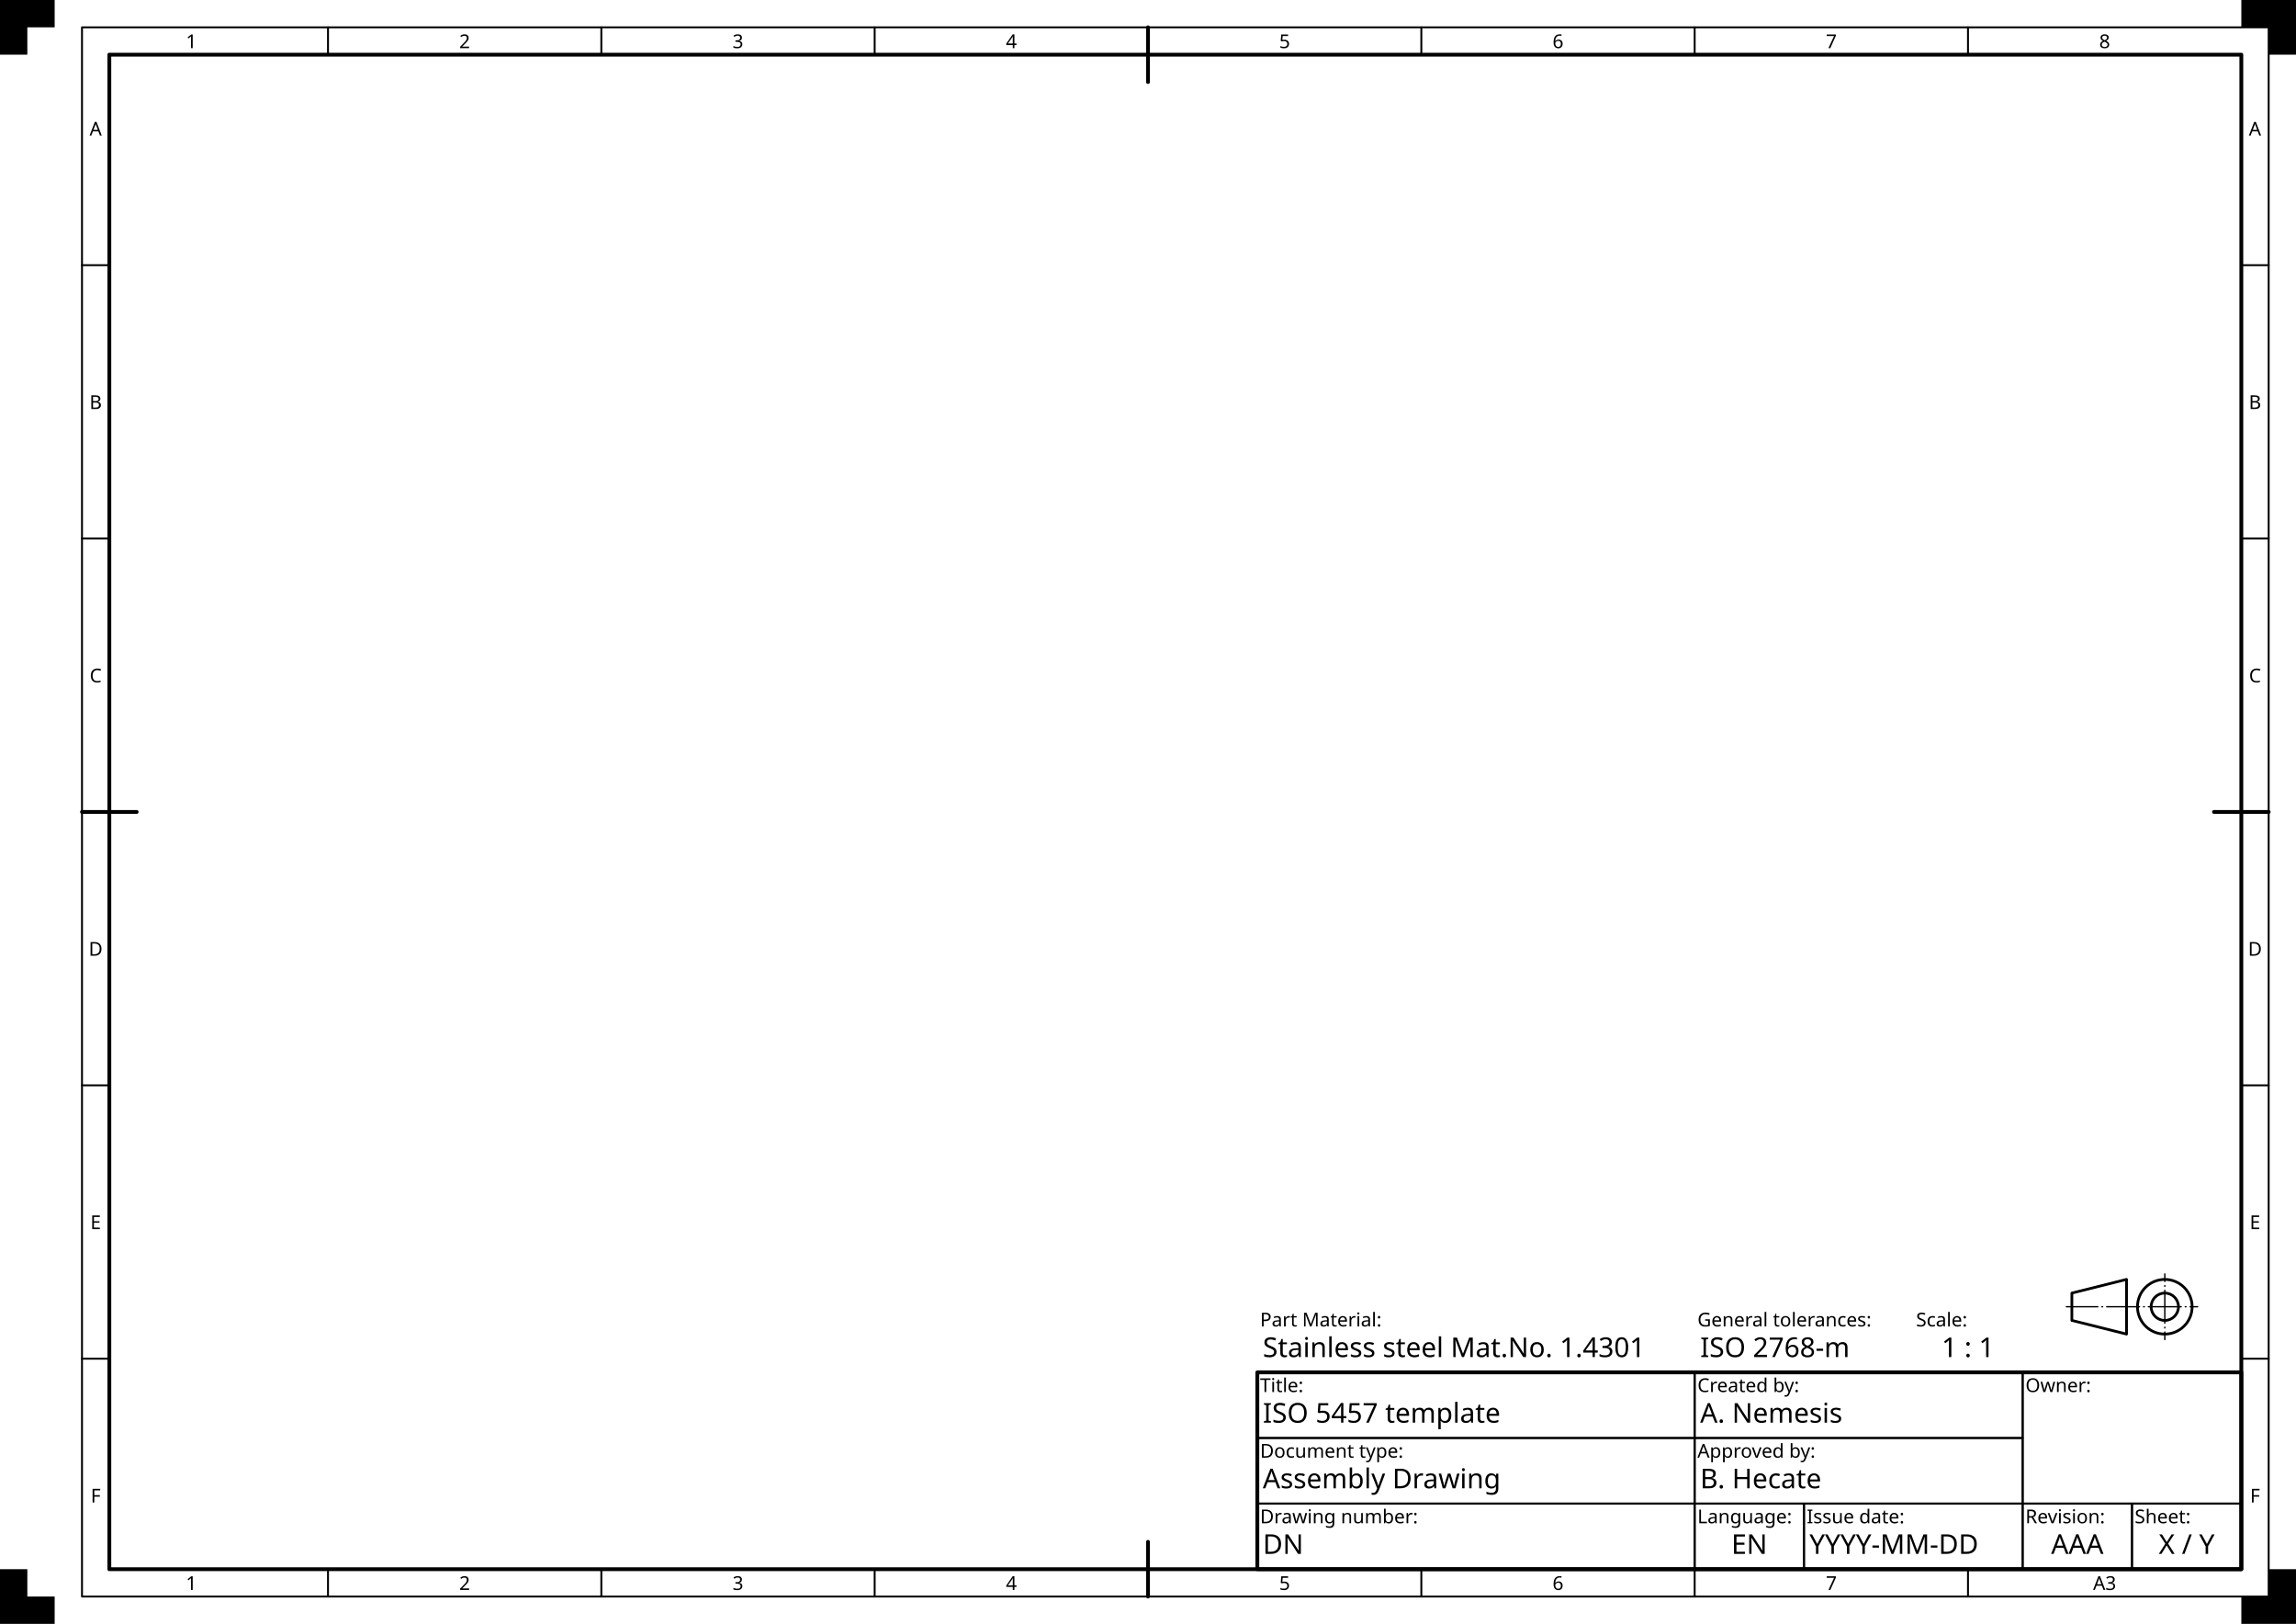
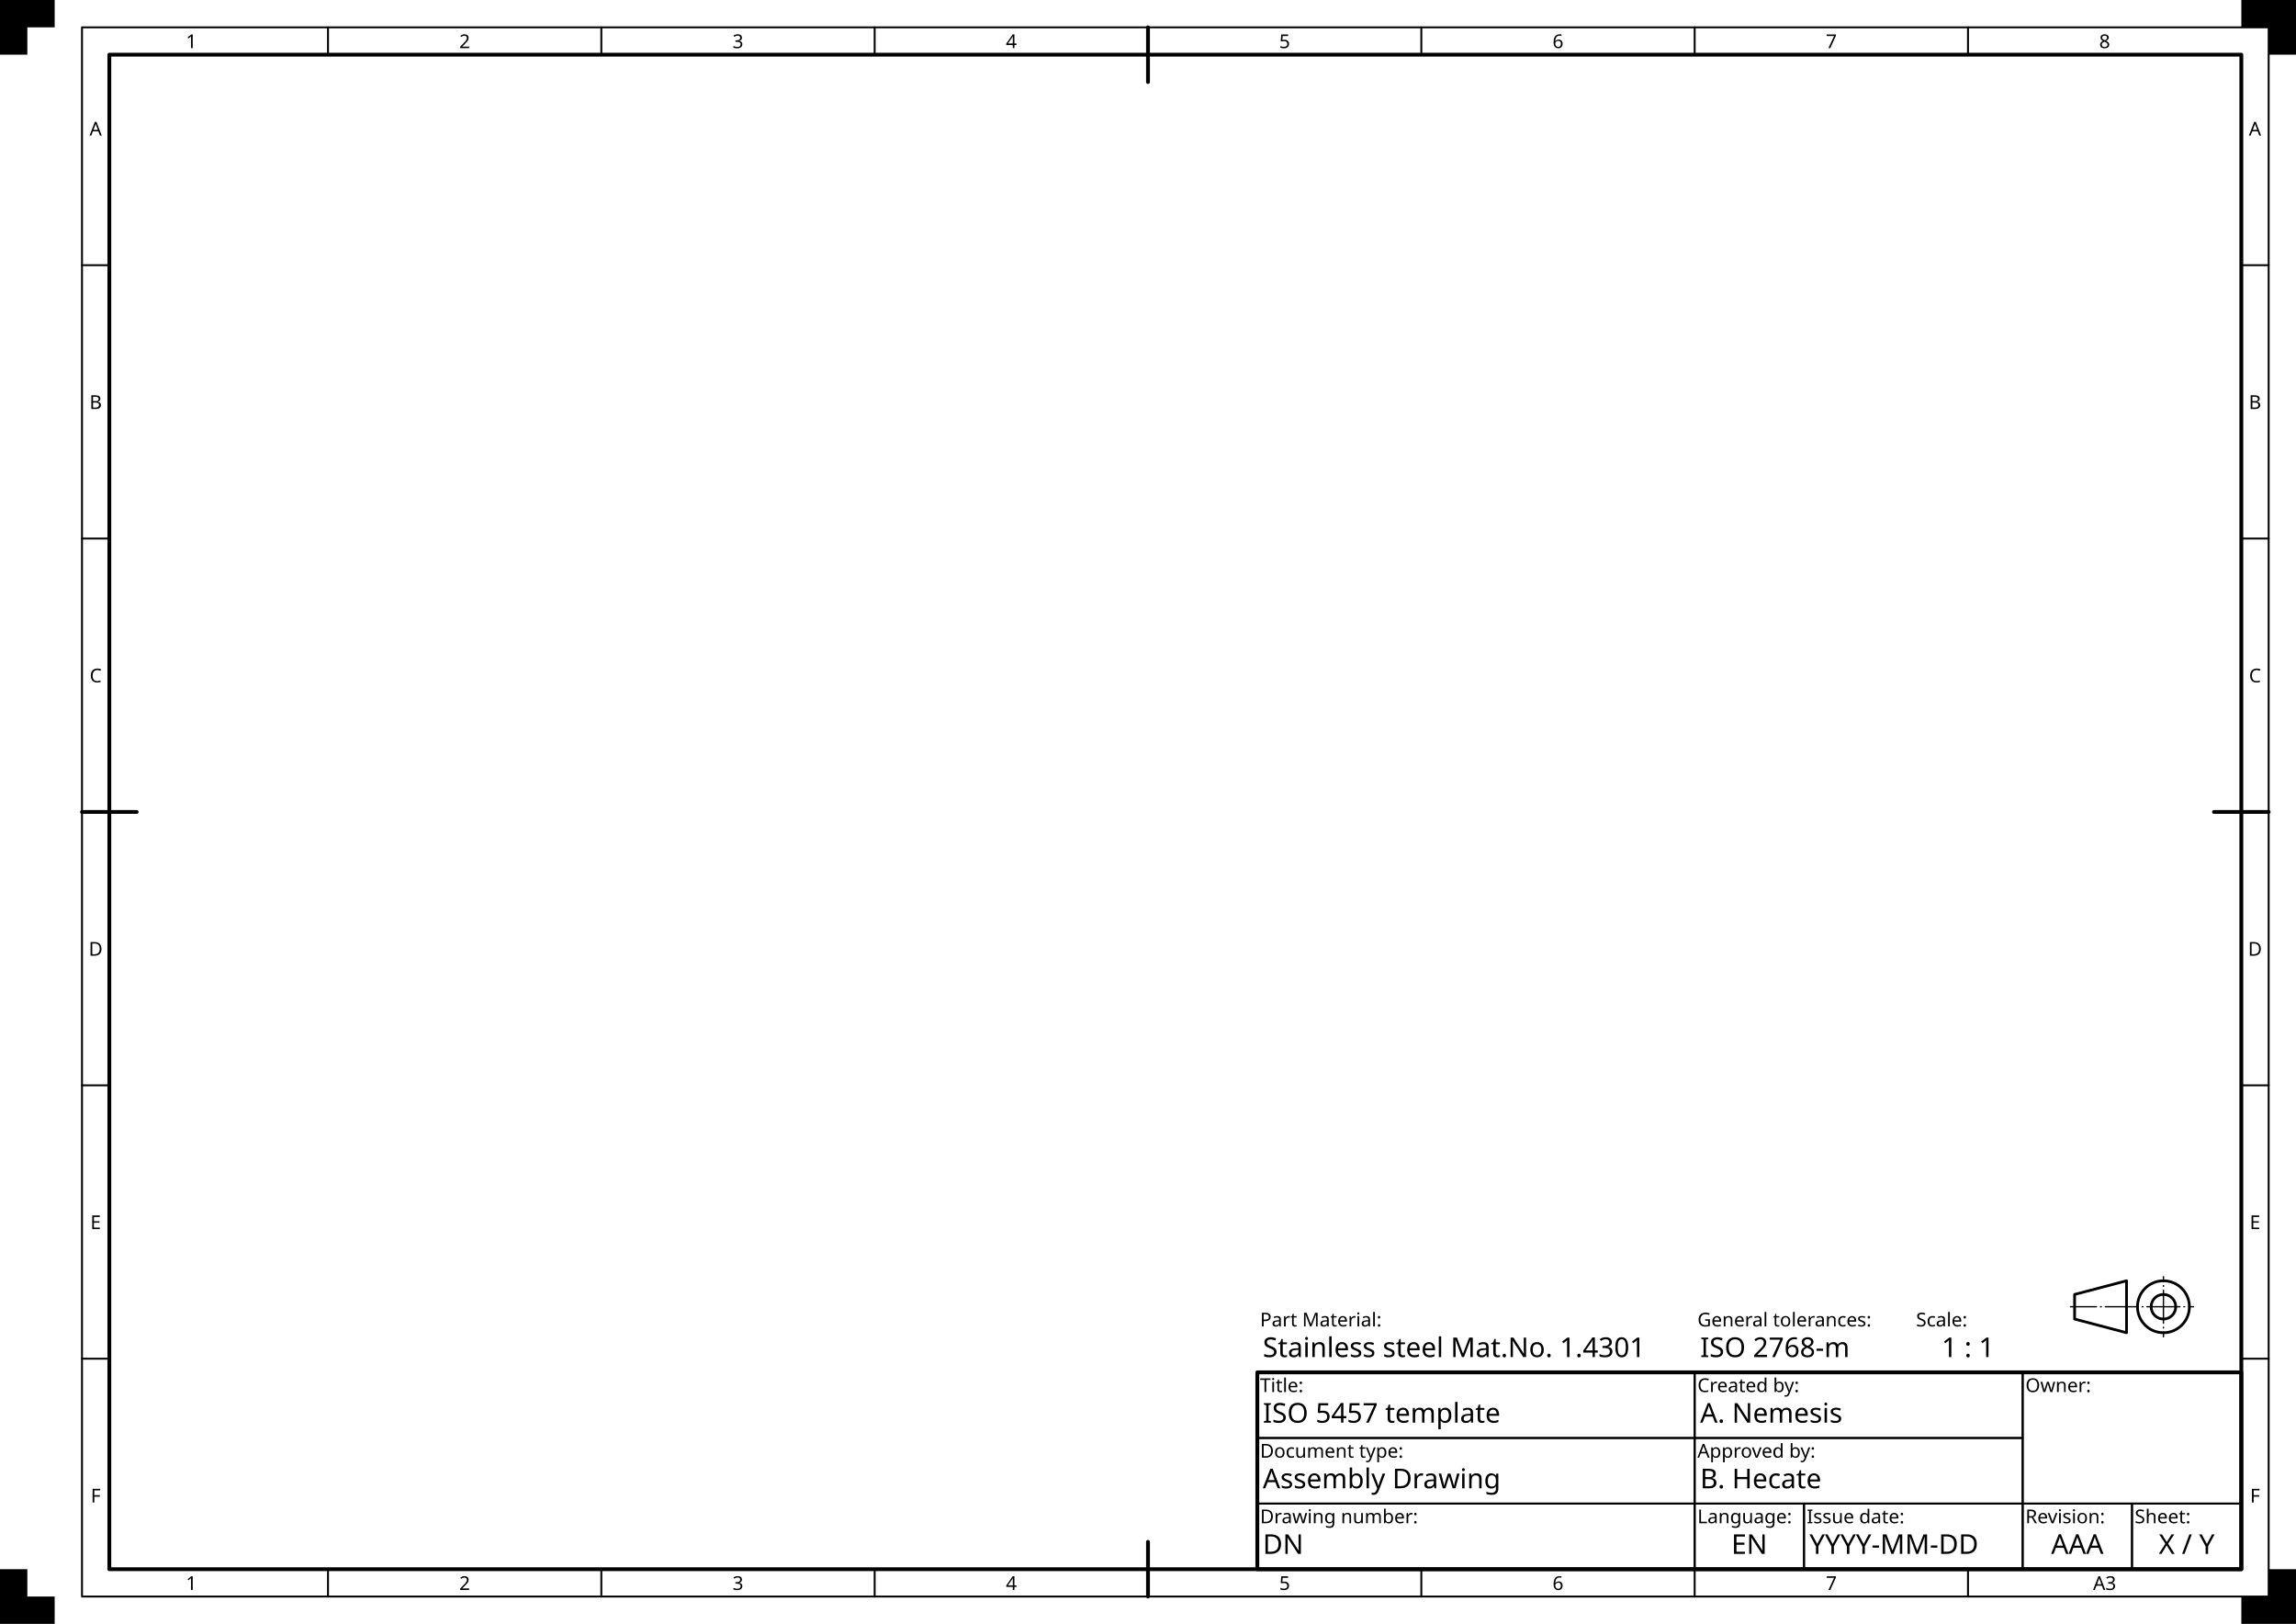
<svg xmlns="http://www.w3.org/2000/svg" xmlns:ns1="https://www.freecadweb.org/wiki/index.php?title=Svg_Namespace" width="420mm" height="297mm" viewBox="0 0 420 297" version="1.1">
  <rect id="drawing_space_frame" x="20" y="10" width="390" height="277" style="fill:none;stroke:#000000;stroke-width:0.7;stroke-linecap:round;stroke-linejoin:round" />
  <g id="centring_marks" style="fill:none;stroke:#000000;stroke-width:0.7;stroke-linecap:round">
    <path id="top_centring" d="m 210,5 v 10" />
    <path id="right_centring" d="m 415,148.5 h -10" />
    <path id="bottom_centring" d="m 210,292 v -10" />
    <path id="left_centring" d="m 15,148.5 h 10" />
  </g>
  <g id="grid_reference_system">
    <g id="grid_reference_borders" style="fill:none;stroke:#000000;stroke-width:0.35;stroke-linecap:round;stroke-linejoin:round">
      <rect id="grid_reference_border" x="15" y="5" width="400" height="287" />
      <path id="upper_border_1" d="m 60,5 v 5" />
      <path id="upper_border_2" d="m 110,5 v 5" />
      <path id="upper_border_3" d="m 160,5 v 5" />
      <path id="upper_border_5" d="m 260,5 v 5" />
      <path id="upper_border_6" d="m 310,5 v 5" />
      <path id="upper_border_7" d="m 360,5 v 5" />
      <path id="right_border_1" d="m 415,48.5 h -5" />
      <path id="right_border_2" d="m 415,98.5 h -5" />
      <path id="right_border_4" d="m 415,198.5 h -5" />
      <path id="right_border_5" d="m 415,248.5 h -5" />
      <path id="lower_border_1" d="m 60,292 v -5" />
      <path id="lower_border_2" d="m 110,292 v -5" />
      <path id="lower_border_3" d="m 160,292 v -5" />
      <path id="lower_border_5" d="m 260,292 v -5" />
      <path id="lower_border_6" d="m 310,292 v -5" />
      <path id="lower_border_7" d="m 360,292 v -5" />
      <path id="left_border_1" d="m 15,48.5 h 5" />
      <path id="left_border_2" d="m 15,98.5 h 5" />
      <path id="left_border_4" d="m 15,198.5 h 5" />
      <path id="left_border_5" d="m 15,248.5 h 5" />
    </g>
    <g id="grid_reference_markers" style="font-size:3.5px;font-family:osifont;text-align:center;text-anchor:middle;fill:#000000;stroke:none">
      <text id="upper_marker_1" x="35" y="8.8">1</text>
      <text id="upper_marker_2" x="85" y="8.8">2</text>
      <text id="upper_marker_3" x="135" y="8.8">3</text>
      <text id="upper_marker_4" x="185" y="8.8">4</text>
      <text id="upper_marker_5" x="235" y="8.8">5</text>
      <text id="upper_marker_6" x="285" y="8.8">6</text>
      <text id="upper_marker_7" x="335" y="8.8">7</text>
      <text id="upper_marker_8" x="385" y="8.8">8</text>
      <text id="right_marker_1" x="412.5" y="24.8">A</text>
      <text id="right_marker_2" x="412.5" y="74.8">B</text>
      <text id="right_marker_3" x="412.5" y="124.8">C</text>
      <text id="right_marker_4" x="412.5" y="174.8">D</text>
      <text id="right_marker_5" x="412.5" y="224.8">E</text>
      <text id="right_marker_6" x="412.5" y="274.8">F</text>
      <text id="lower_marker_1" x="35" y="290.8">1</text>
      <text id="lower_marker_2" x="85" y="290.8">2</text>
      <text id="lower_marker_3" x="135" y="290.8">3</text>
      <text id="lower_marker_4" x="185" y="290.8">4</text>
      <text id="lower_marker_5" x="235" y="290.8">5</text>
      <text id="lower_marker_6" x="285" y="290.8">6</text>
      <text id="lower_marker_7" x="335" y="290.8">7</text>
      <text id="lower_marker_8" x="385" y="290.8">A3</text>
      <text id="left_marker_1" x="17.5" y="24.8">A</text>
      <text id="left_marker_2" x="17.5" y="74.8">B</text>
      <text id="left_marker_3" x="17.5" y="124.8">C</text>
      <text id="left_marker_4" x="17.5" y="174.8">D</text>
      <text id="left_marker_5" x="17.5" y="224.8">E</text>
      <text id="left_marker_6" x="17.5" y="274.8">F</text>
    </g>
  </g>
  <g id="trimming_marks" style="fill:#000000;stroke:none">&gt;
    <path id="top_left_trimming" d="m 0,0 h 10 v 5 h -5 v 5 h -5 z" />
    <path id="top_right_trimming" d="m 420,0 h -10 v 5 h 5 v 5 h 5 z" />
    <path id="bottom_right_trimming" d="m 420,297 h -10 v -5 h 5 v -5 h 5 z" />
    <path id="bottom_left_trimming" d="m 0,297 h 10 v -5 h -5 v -5 h -5 z" />
  </g>
  <g id="title_block_borders" style="fill:none;stroke:#000000;stroke-width:0.35;stroke-linecap:round;stroke-linejoin:round">
    <rect id="title_block_frame" x="230" y="251" width="180" height="36" style="stroke-width:0.7" />
    <rect id="legal_owner_border" x="370" y="251" width="40" height="24" />
    <rect id="identification_number_border" x="230" y="275" width="80" height="12" />
    <rect id="revision_index_border" x="370" y="275" width="20" height="12" />
    <rect id="date_of_issue_border" x="330" y="275" width="40" height="12" />
    <rect id="sheet_number_border" x="390" y="275" width="20" height="12" />
    <rect id="language_code_border" x="310" y="275" width="20" height="12" />
    <rect id="title_border" x="230" y="251" width="80" height="12" />
    <rect id="approval_person_border" x="310" y="263" width="60" height="12" />
    <rect id="creator_border" x="310" y="251" width="60" height="12" />
    <rect id="document_type_border" x="230" y="263" width="80" height="12" />
  </g>
  <g id="title_block_labels" style="font-size:3.5px;font-family:osifont;text-anchor:start;fill:#000000;stroke:none">
    <text id="legal_owner label" x="370.5" y="254.6">Owner:</text>
    <text id="identification_number_label" x="230.5" y="278.6">Drawing number:</text>
    <text id="revision_index_label" x="370.5" y="278.6">Revision:</text>
    <text id="date_of_issue_label" x="330.5" y="278.6">Issue date:</text>
    <text id="sheet_number_label" x="390.5" y="278.6">Sheet:</text>
    <text id="language_code_label" x="310.5" y="278.6">Language:</text>
    <text id="title_label" x="230.5" y="254.6">Title:</text>
    <text id="approval_person_label" x="310.5" y="266.6">Approved by:</text>
    <text id="creator_label" x="310.5" y="254.6">Created by:</text>
    <text id="document_type_label" x="230.5" y="266.6">Document type:</text>
    <text id="sheet_scale_label" x="350.5" y="242.6">Scale:</text>
    <text id="general_tolerances_label" x="310.5" y="242.6">General tolerances:</text>
    <text id="part_material_label" x="230.5" y="242.6">Part Material:</text>
  </g>
  <g id="title_block_data_fields" style="font-size:5px;font-family:osifont;text-anchor:start;fill:#000000;stroke:none">
    <text id="legal_owner_1_data_field" x="390" y="260.1" ns1:editable="legal_owner_1" ns1:autofill="organization" style="font-size:3.5px;text-align:center;text-anchor:middle">
      <tspan />
    </text>
    <text id="legal_owner_2_data_field" x="390" y="264.1" ns1:editable="legal_owner_2" style="font-size:3.5px;text-align:center;text-anchor:middle">
      <tspan />
    </text>
    <text id="legal_owner_3_data_field" x="390" y="268.1" ns1:editable="legal_owner_3" style="font-size:3.5px;text-align:center;text-anchor:middle">
      <tspan />
    </text>
    <text id="legal_owner_4_data_field" x="390" y="272.1" ns1:editable="legal_owner_4" style="font-size:3.5px;text-align:center;text-anchor:middle">
      <tspan />
    </text>
    <text id="identification_number_data_field" x="231" y="284.2" ns1:editable="identification_number">
      <tspan>DN</tspan>
    </text>
    <text id="revision_index_data_field" x="380" y="284.2" ns1:editable="revision_index" style="text-align:center;text-anchor:middle">
      <tspan>AAA</tspan>
    </text>
    <text id="date_of_issue_data_field" x="331" y="284.2" ns1:editable="date_of_issue" ns1:autofill="date">
      <tspan>YYYY-MM-DD</tspan>
    </text>
    <text id="sheet_number_data_field" x="400" y="284.2" ns1:editable="sheet_number" ns1:autofill="sheet" style="text-align:center;text-anchor:middle">
      <tspan>X / Y</tspan>
    </text>
    <text id="language_code_data_field" x="320" y="284.2" ns1:editable="language_code" style="text-align:center;text-anchor:middle">
      <tspan>EN</tspan>
    </text>
    <text id="title_data_field" x="231" y="260.2" ns1:editable="title" ns1:autofill="title">
      <tspan>ISO 5457 template</tspan>
    </text>
    <text id="approval_person_data_field" x="311" y="272.2" ns1:editable="approval_person">
      <tspan>B. Hecate</tspan>
    </text>
    <text id="creator_data_field" x="311" y="260.2" ns1:editable="creator" ns1:autofill="author">
      <tspan>A. Nemesis</tspan>
    </text>
    <text id="document_type_data_field" x="231" y="272.2" ns1:editable="document_type">
      <tspan>Assembly Drawing</tspan>
    </text>
    <text id="sheet_scale_data_field" x="360" y="248.2" ns1:editable="sheet_scale" ns1:autofill="scale" style="text-align:center;text-anchor:middle">
      <tspan>1 : 1</tspan>
    </text>
    <text id="general_tolerances_data_field" x="311" y="248.2" ns1:editable="general_tolerances">
      <tspan>ISO 2768-m</tspan>
    </text>
    <text id="part_material_data_field" x="231" y="248.2" ns1:editable="part_material">
      <tspan>Stainless steel Mat.No. 1.4301</tspan>
    </text>
  </g>
  <g id="extras_outlines" style="fill:none;stroke:#000000;stroke-width:0.5;stroke-linecap:round;stroke-linejoin:round">
-     <path id="first_angle_trapezoid" d="m 389,234 -10,2.5 v 5 l 10,2.5 z" />
-     <circle id="first_angle_inner circle" cx="396" cy="239" r="2.5" />
-     <circle id="first_angle_outer circle" cx="396" cy="239" r="5" />
+     <path id="first_angle_trapezoid" d="m 389,234.25 -9.5,2.5 v 4.5 l 9.5,2.5 z" />
+     <circle id="first_angle_inner_circle" cx="395.75" cy="239" r="2.25" />
+     <circle id="first_angle_outer_circle" cx="395.75" cy="239" r="4.75" />
  </g>
  <g id="extras_centre_lines" style="fill:none;stroke:#000000;stroke-width:0.25;stroke-linecap:round;stroke-linejoin:round;stroke-dasharray:6, 0.75, 0.125, 0.75">
-     <path id="first_angle_horizontal" d="m 378,239 h 24" style="stroke-dashoffset:0.25" />
-     <path id="first_angle_vertical" d="m 396,245 v -12" style="stroke-dashoffset:4.625" />
+     <path id="first_angle_horizontal" d="m 378.75,239 h 22.5" style="stroke-dashoffset:1.25" />
+     <path id="first_angle_vertical" d="m 395.75,244.5 v -11" style="stroke-dashoffset:5.125" />
  </g>
</svg>
